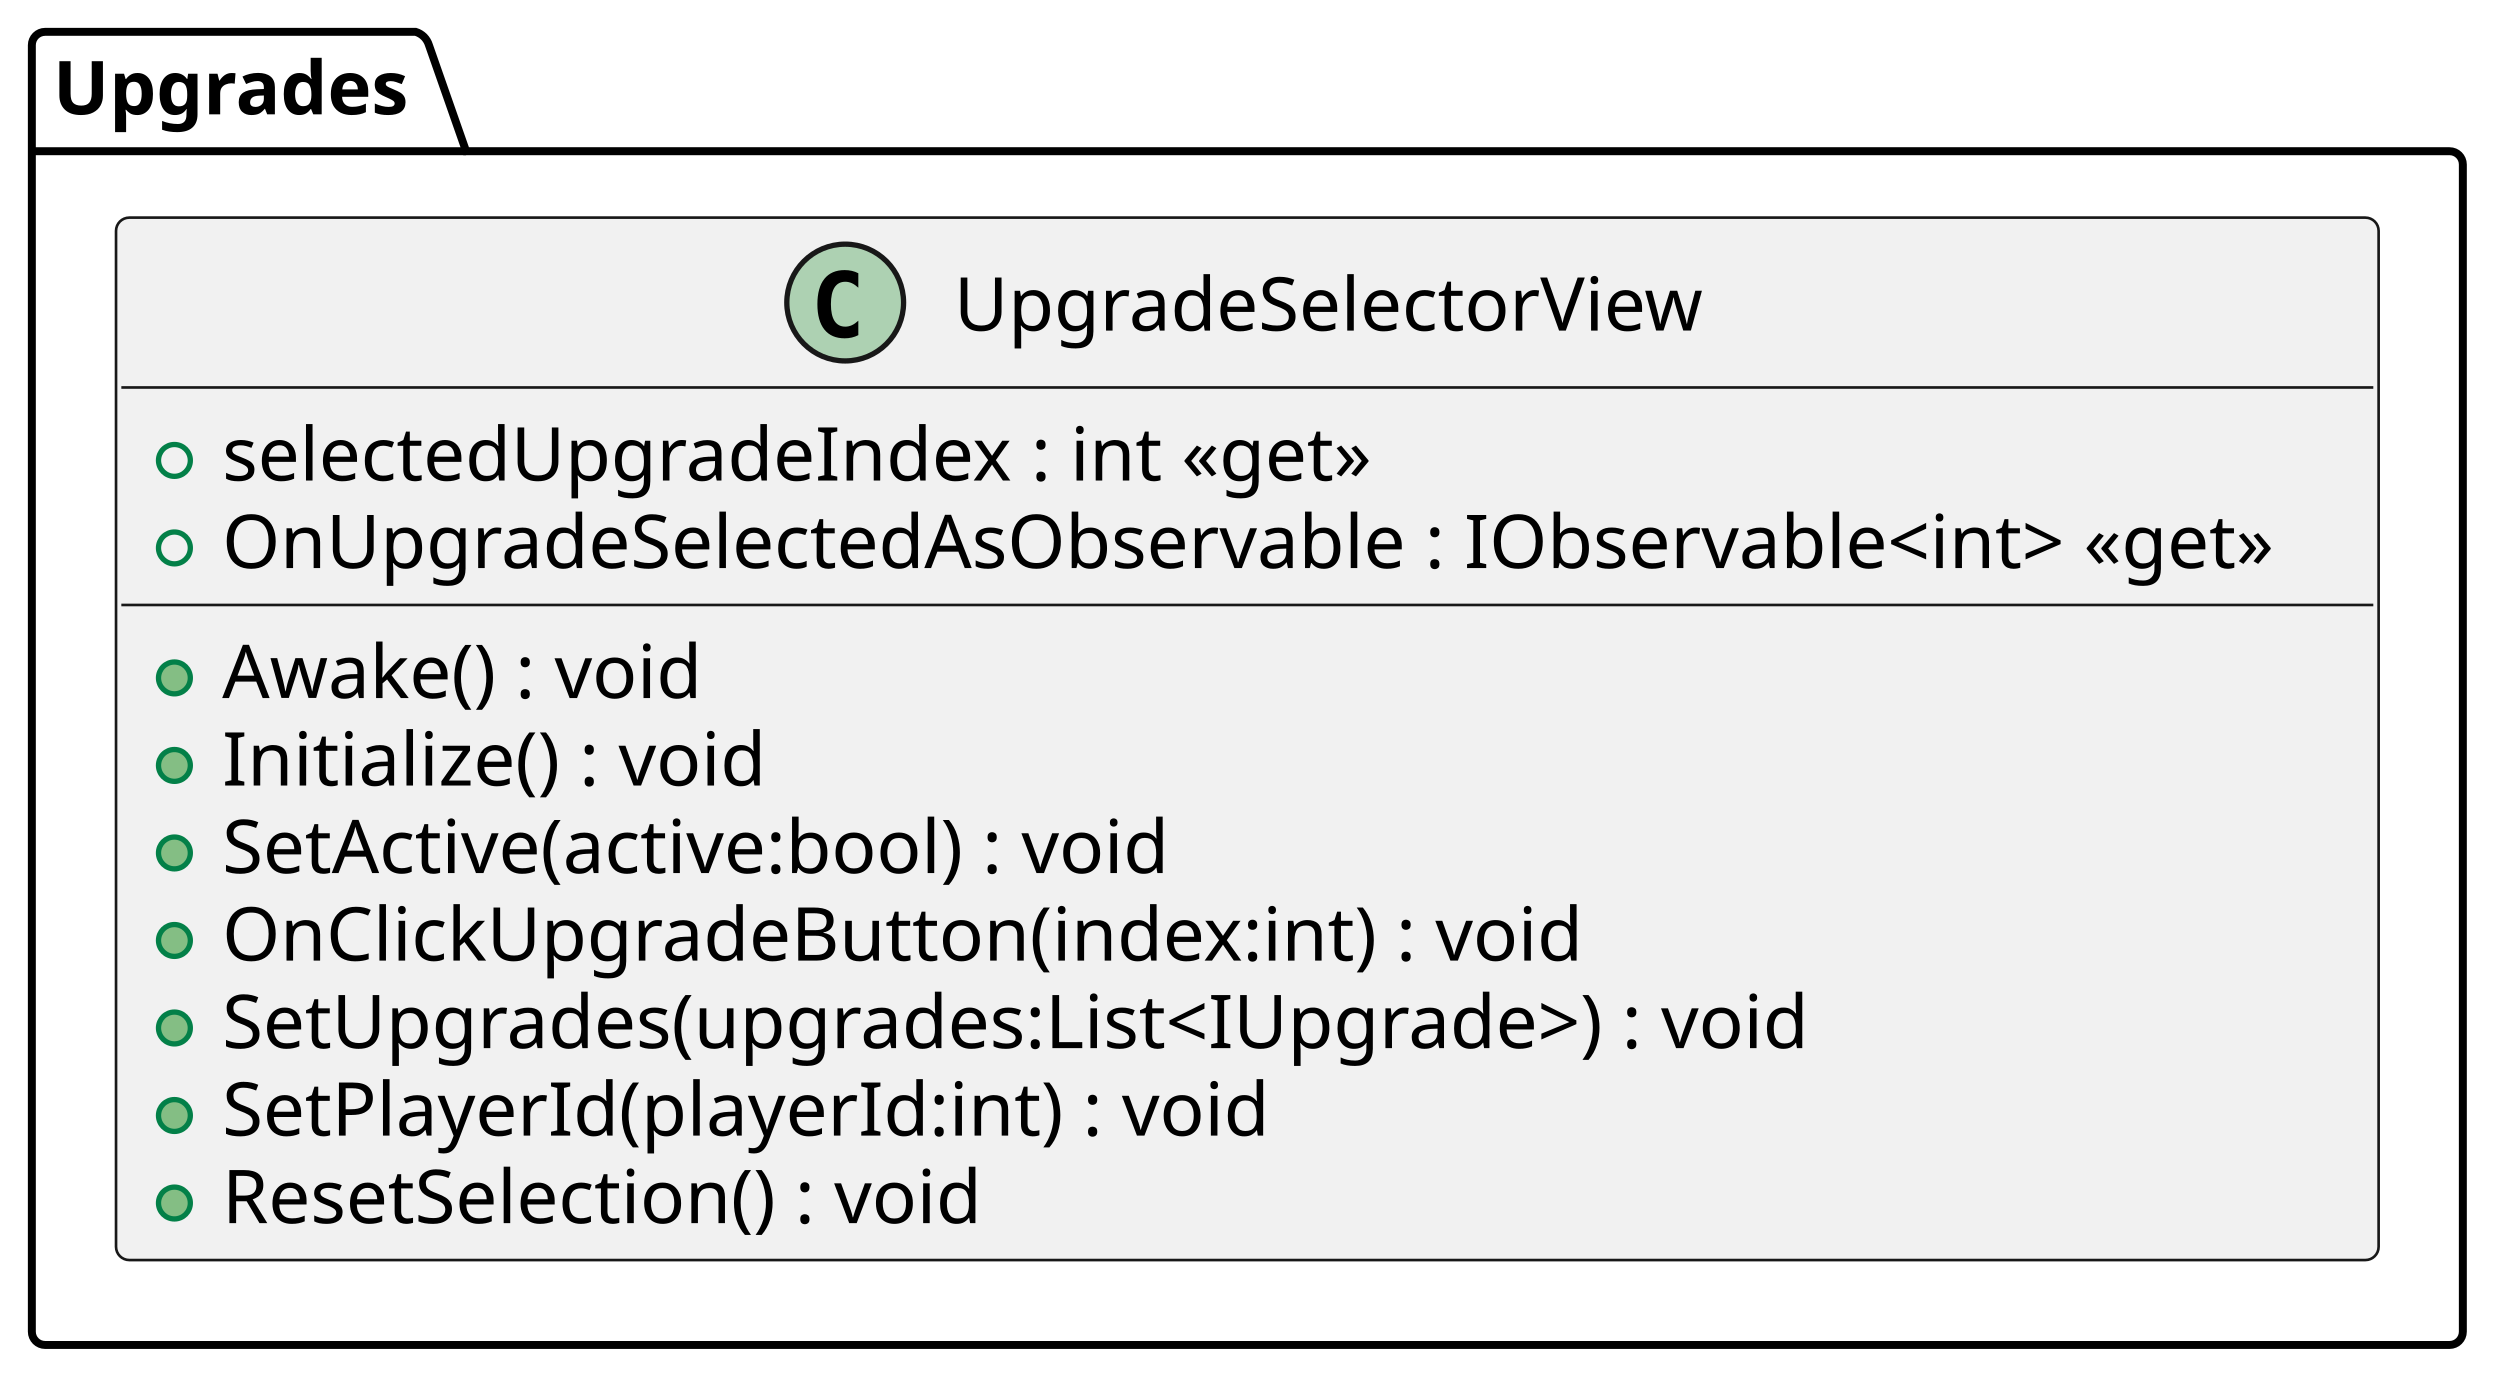
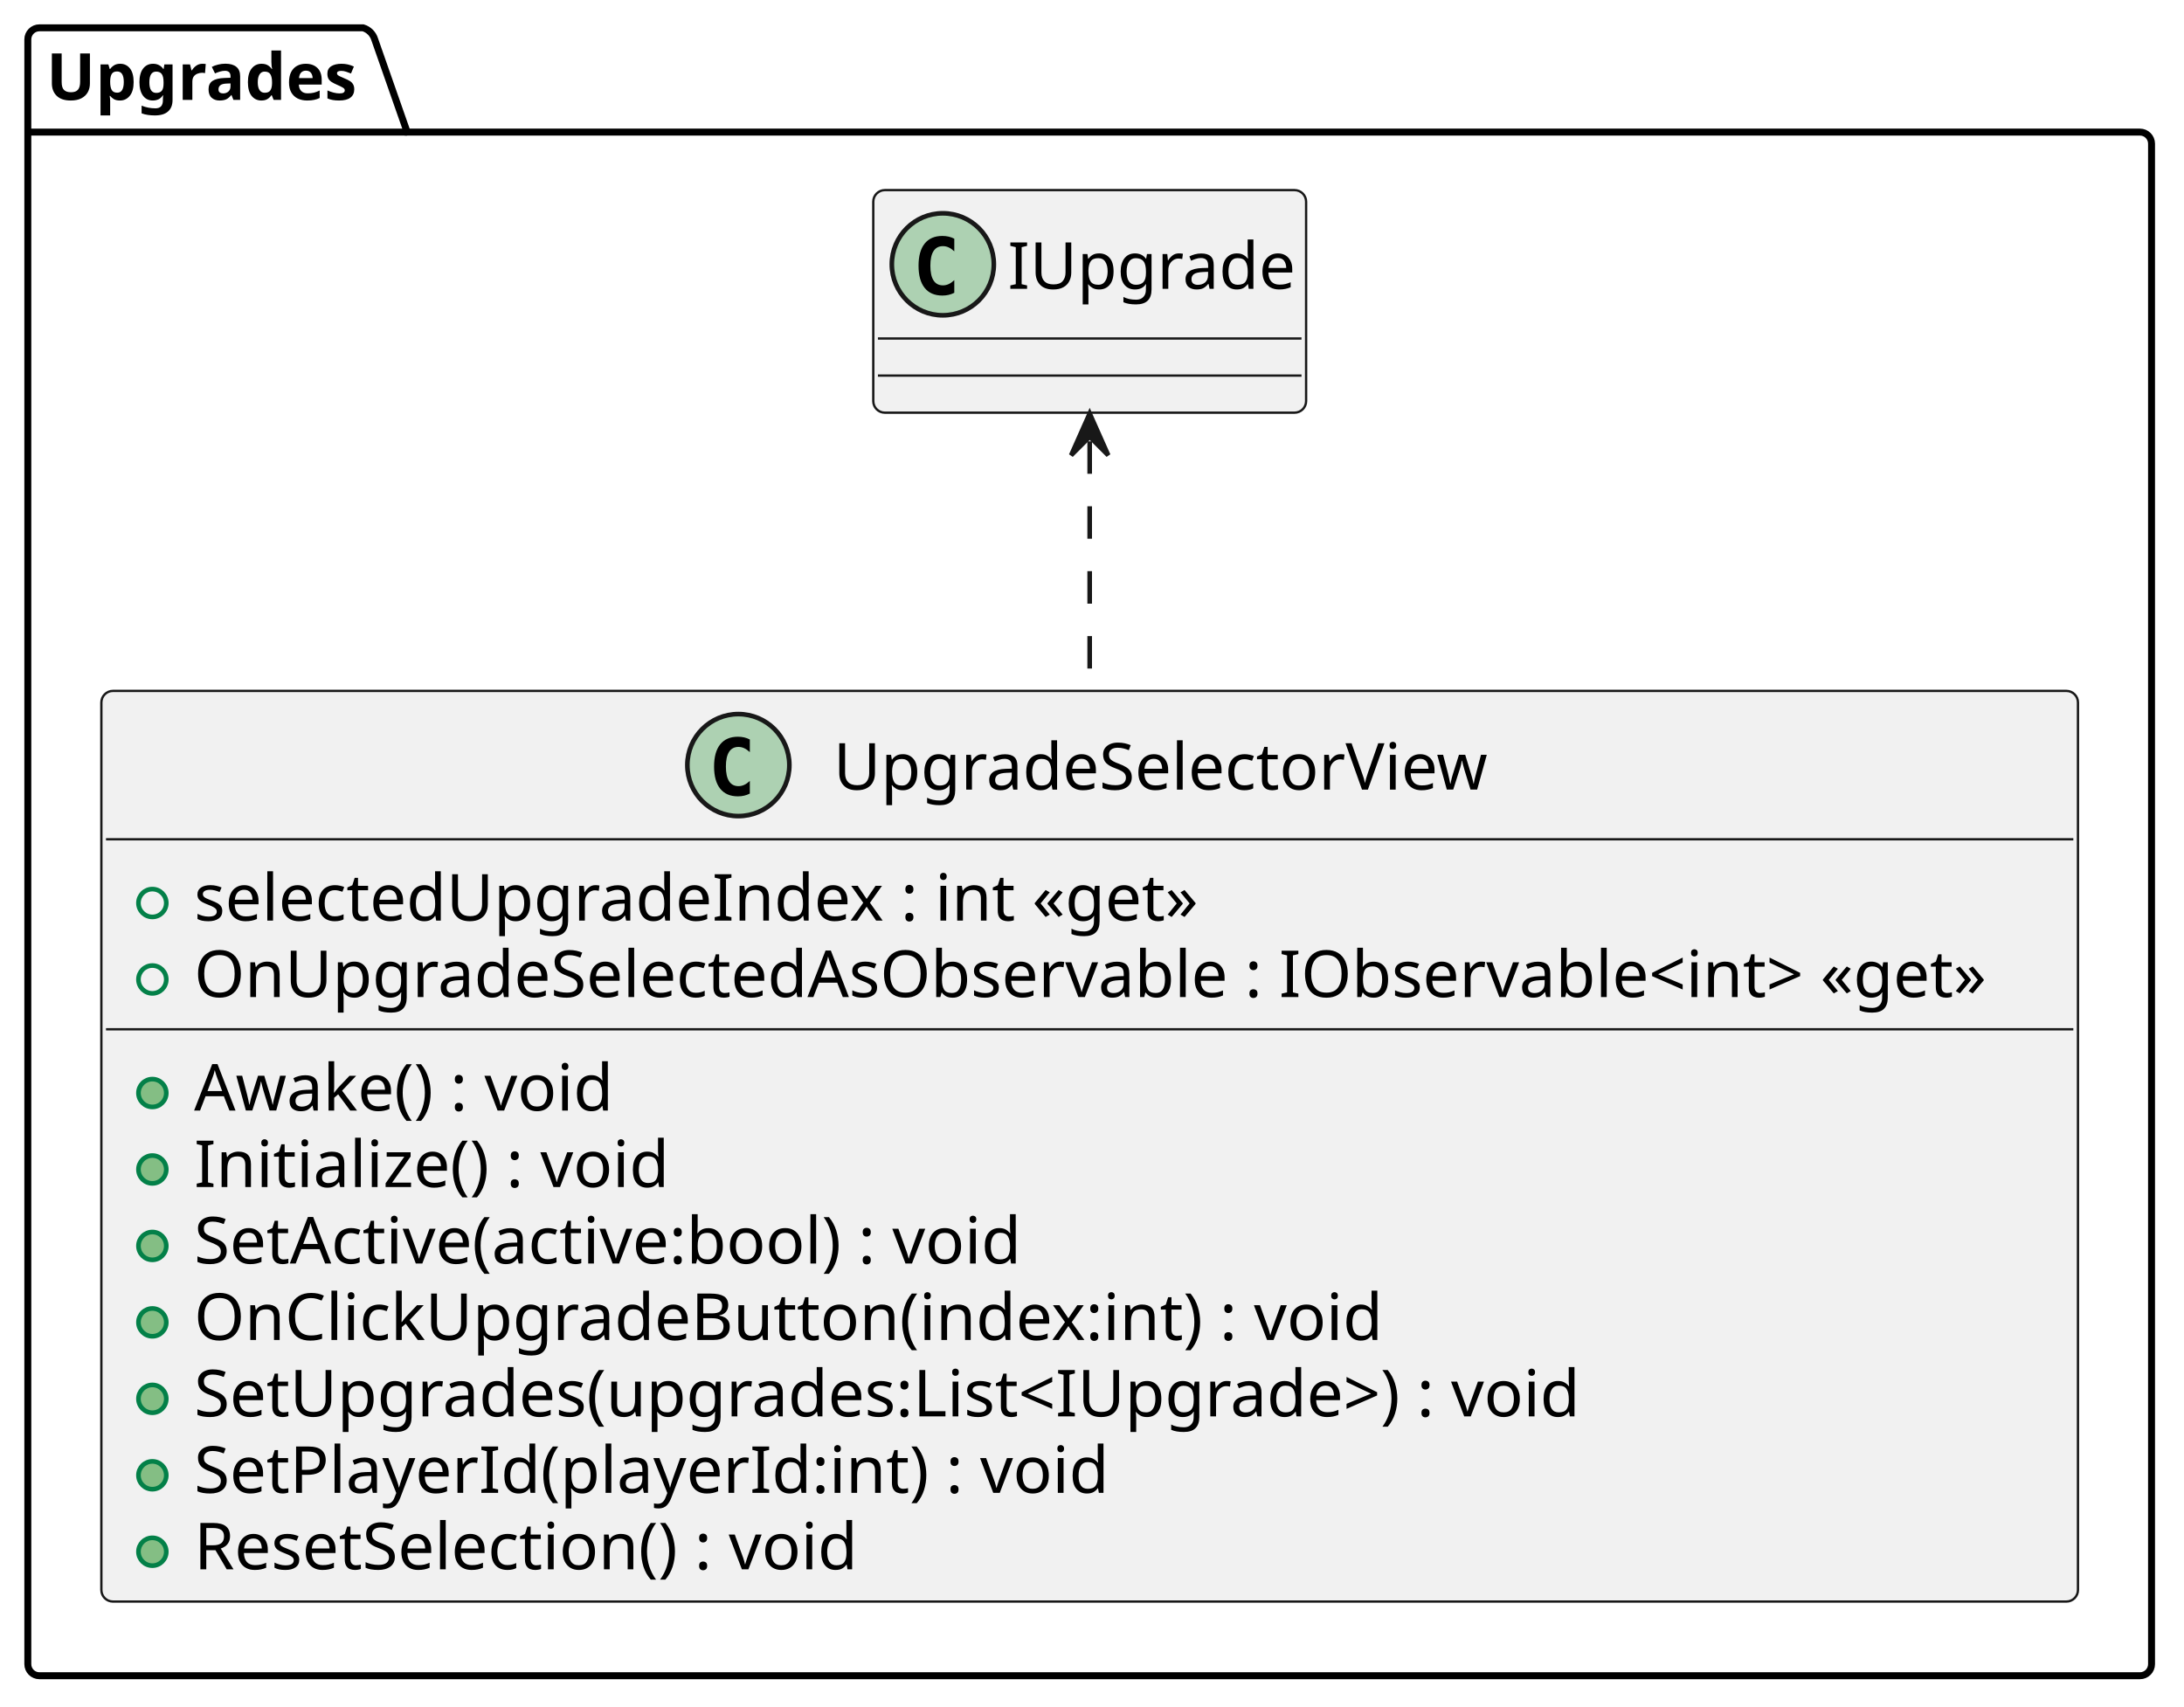
- <svg xmlns="http://www.w3.org/2000/svg" contentStyleType="text/css" height="260px" preserveAspectRatio="none" style="width:471px;height:260px;background:#FFFFFF;" version="1.1" viewBox="0 0 471 260" width="471px" zoomAndPan="magnify">
+ <svg xmlns="http://www.w3.org/2000/svg" contentStyleType="text/css" height="368px" preserveAspectRatio="none" style="width:471px;height:368px;background:#FFFFFF;" version="1.1" viewBox="0 0 471 368" width="471px" zoomAndPan="magnify">
  <defs />
  <g>
    <g id="cluster_Upgrades">
-       <path d="M8.5,6 L78.311,6 A3.75,3.75 0 0 1 80.811,8.5 L87.811,28.488 L461.5,28.488 A2.5,2.5 0 0 1 464,30.988 L464,250.89 A2.5,2.5 0 0 1 461.5,253.39 L8.5,253.39 A2.5,2.5 0 0 1 6,250.89 L6,8.5 A2.5,2.5 0 0 1 8.5,6 " fill="none" style="stroke:#000000;stroke-width:1.5;" />
+       <path d="M8.5,6 L78.311,6 A3.75,3.75 0 0 1 80.811,8.5 L87.811,28.488 L461.5,28.488 A2.5,2.5 0 0 1 464,30.988 L464,358.89 A2.5,2.5 0 0 1 461.5,361.39 L8.5,361.39 A2.5,2.5 0 0 1 6,358.89 L6,8.5 A2.5,2.5 0 0 1 8.5,6 " fill="none" style="stroke:#000000;stroke-width:1.5;" />
      <line style="stroke:#000000;stroke-width:1.5;" x1="6" x2="87.811" y1="28.488" y2="28.488" />
      <text fill="#000000" font-family="sans-serif" font-size="14" font-weight="bold" lengthAdjust="spacing" textLength="68.811" x="10" y="21.535">Upgrades</text>
    </g>
    <g id="elem_UpgradeSelectorView">
-       <rect codeLine="2" fill="#F1F1F1" height="196.394" id="UpgradeSelectorView" rx="2.5" ry="2.5" style="stroke:#181818;stroke-width:0.5;" width="426.272" x="21.86" y="41" />
-       <ellipse cx="159.235" cy="57" fill="#ADD1B2" rx="11" ry="11" style="stroke:#181818;stroke-width:1.0;" />
-       <path d="M161.708,63.143 Q161.127,63.442 160.488,63.591 Q159.849,63.741 159.143,63.741 Q156.636,63.741 155.316,62.089 Q153.997,60.437 153.997,57.316 Q153.997,54.187 155.316,52.535 Q156.636,50.883 159.143,50.883 Q159.849,50.883 160.496,51.032 Q161.144,51.182 161.708,51.48 L161.708,54.203 Q161.077,53.622 160.484,53.352 Q159.89,53.083 159.259,53.083 Q157.915,53.083 157.23,54.149 Q156.545,55.216 156.545,57.316 Q156.545,59.408 157.23,60.474 Q157.915,61.541 159.259,61.541 Q159.89,61.541 160.484,61.271 Q161.077,61.002 161.708,60.42 Z " fill="#000000" />
-       <text fill="#000000" font-family="sans-serif" font-size="14" lengthAdjust="spacing" textLength="143.022" x="179.735" y="62.291">UpgradeSelectorView</text>
-       <line style="stroke:#181818;stroke-width:0.5;" x1="22.86" x2="447.132" y1="73" y2="73" />
-       <ellipse cx="32.86" cy="86.744" fill="none" rx="3" ry="3" style="stroke:#038048;stroke-width:1.0;" />
-       <text fill="#000000" font-family="sans-serif" font-size="14" lengthAdjust="spacing" textLength="223.159" x="41.86" y="90.535">selectedUpgradeIndex : int «get»</text>
-       <ellipse cx="32.86" cy="103.232" fill="none" rx="3" ry="3" style="stroke:#038048;stroke-width:1.0;" />
-       <text fill="#000000" font-family="sans-serif" font-size="14" lengthAdjust="spacing" textLength="400.272" x="41.86" y="107.023">OnUpgradeSelectedAsObservable : IObservable&lt;int&gt; «get»</text>
-       <line style="stroke:#181818;stroke-width:0.5;" x1="22.86" x2="447.132" y1="113.977" y2="113.977" />
-       <ellipse cx="32.86" cy="127.721" fill="#84BE84" rx="3" ry="3" style="stroke:#038048;stroke-width:1.0;" />
-       <text fill="#000000" font-family="sans-serif" font-size="14" lengthAdjust="spacing" textLength="95.259" x="41.86" y="131.512">Awake() : void</text>
-       <ellipse cx="32.86" cy="144.209" fill="#84BE84" rx="3" ry="3" style="stroke:#038048;stroke-width:1.0;" />
-       <text fill="#000000" font-family="sans-serif" font-size="14" lengthAdjust="spacing" textLength="108.801" x="41.86" y="148">Initialize() : void</text>
-       <ellipse cx="32.86" cy="160.697" fill="#84BE84" rx="3" ry="3" style="stroke:#038048;stroke-width:1.0;" />
-       <text fill="#000000" font-family="sans-serif" font-size="14" lengthAdjust="spacing" textLength="186.553" x="41.86" y="164.488">SetActive(active:bool) : void</text>
-       <ellipse cx="32.86" cy="177.185" fill="#84BE84" rx="3" ry="3" style="stroke:#038048;stroke-width:1.0;" />
-       <text fill="#000000" font-family="sans-serif" font-size="14" lengthAdjust="spacing" textLength="265.945" x="41.86" y="180.977">OnClickUpgradeButton(index:int) : void</text>
-       <ellipse cx="32.86" cy="193.674" fill="#84BE84" rx="3" ry="3" style="stroke:#038048;stroke-width:1.0;" />
-       <text fill="#000000" font-family="sans-serif" font-size="14" lengthAdjust="spacing" textLength="311.479" x="41.86" y="197.465">SetUpgrades(upgrades:List&lt;IUpgrade&gt;) : void</text>
-       <ellipse cx="32.86" cy="210.162" fill="#84BE84" rx="3" ry="3" style="stroke:#038048;stroke-width:1.0;" />
-       <text fill="#000000" font-family="sans-serif" font-size="14" lengthAdjust="spacing" textLength="201.558" x="41.86" y="213.953">SetPlayerId(playerId:int) : void</text>
-       <ellipse cx="32.86" cy="226.65" fill="#84BE84" rx="3" ry="3" style="stroke:#038048;stroke-width:1.0;" />
-       <text fill="#000000" font-family="sans-serif" font-size="14" lengthAdjust="spacing" textLength="148.852" x="41.86" y="230.441">ResetSelection() : void</text>
+       <rect codeLine="2" fill="#F1F1F1" height="196.394" id="UpgradeSelectorView" rx="2.5" ry="2.5" style="stroke:#181818;stroke-width:0.5;" width="426.272" x="21.86" y="149" />
+       <ellipse cx="159.235" cy="165" fill="#ADD1B2" rx="11" ry="11" style="stroke:#181818;stroke-width:1.0;" />
+       <path d="M161.708,171.143 Q161.127,171.442 160.488,171.591 Q159.849,171.741 159.143,171.741 Q156.636,171.741 155.316,170.089 Q153.997,168.437 153.997,165.316 Q153.997,162.186 155.316,160.535 Q156.636,158.883 159.143,158.883 Q159.849,158.883 160.496,159.032 Q161.144,159.182 161.708,159.481 L161.708,162.203 Q161.077,161.622 160.484,161.352 Q159.89,161.083 159.259,161.083 Q157.915,161.083 157.23,162.149 Q156.545,163.216 156.545,165.316 Q156.545,167.408 157.23,168.474 Q157.915,169.541 159.259,169.541 Q159.89,169.541 160.484,169.271 Q161.077,169.001 161.708,168.42 Z " fill="#000000" />
+       <text fill="#000000" font-family="sans-serif" font-size="14" lengthAdjust="spacing" textLength="143.022" x="179.735" y="170.291">UpgradeSelectorView</text>
+       <line style="stroke:#181818;stroke-width:0.5;" x1="22.86" x2="447.132" y1="181" y2="181" />
+       <ellipse cx="32.86" cy="194.744" fill="none" rx="3" ry="3" style="stroke:#038048;stroke-width:1.0;" />
+       <text fill="#000000" font-family="sans-serif" font-size="14" lengthAdjust="spacing" textLength="223.159" x="41.86" y="198.535">selectedUpgradeIndex : int «get»</text>
+       <ellipse cx="32.86" cy="211.232" fill="none" rx="3" ry="3" style="stroke:#038048;stroke-width:1.0;" />
+       <text fill="#000000" font-family="sans-serif" font-size="14" lengthAdjust="spacing" textLength="400.272" x="41.86" y="215.023">OnUpgradeSelectedAsObservable : IObservable&lt;int&gt; «get»</text>
+       <line style="stroke:#181818;stroke-width:0.5;" x1="22.86" x2="447.132" y1="221.977" y2="221.977" />
+       <ellipse cx="32.86" cy="235.721" fill="#84BE84" rx="3" ry="3" style="stroke:#038048;stroke-width:1.0;" />
+       <text fill="#000000" font-family="sans-serif" font-size="14" lengthAdjust="spacing" textLength="95.259" x="41.86" y="239.512">Awake() : void</text>
+       <ellipse cx="32.86" cy="252.209" fill="#84BE84" rx="3" ry="3" style="stroke:#038048;stroke-width:1.0;" />
+       <text fill="#000000" font-family="sans-serif" font-size="14" lengthAdjust="spacing" textLength="108.801" x="41.86" y="256">Initialize() : void</text>
+       <ellipse cx="32.86" cy="268.697" fill="#84BE84" rx="3" ry="3" style="stroke:#038048;stroke-width:1.0;" />
+       <text fill="#000000" font-family="sans-serif" font-size="14" lengthAdjust="spacing" textLength="186.553" x="41.86" y="272.488">SetActive(active:bool) : void</text>
+       <ellipse cx="32.86" cy="285.185" fill="#84BE84" rx="3" ry="3" style="stroke:#038048;stroke-width:1.0;" />
+       <text fill="#000000" font-family="sans-serif" font-size="14" lengthAdjust="spacing" textLength="265.945" x="41.86" y="288.977">OnClickUpgradeButton(index:int) : void</text>
+       <ellipse cx="32.86" cy="301.674" fill="#84BE84" rx="3" ry="3" style="stroke:#038048;stroke-width:1.0;" />
+       <text fill="#000000" font-family="sans-serif" font-size="14" lengthAdjust="spacing" textLength="311.479" x="41.86" y="305.465">SetUpgrades(upgrades:List&lt;IUpgrade&gt;) : void</text>
+       <ellipse cx="32.86" cy="318.162" fill="#84BE84" rx="3" ry="3" style="stroke:#038048;stroke-width:1.0;" />
+       <text fill="#000000" font-family="sans-serif" font-size="14" lengthAdjust="spacing" textLength="201.558" x="41.86" y="321.953">SetPlayerId(playerId:int) : void</text>
+       <ellipse cx="32.86" cy="334.65" fill="#84BE84" rx="3" ry="3" style="stroke:#038048;stroke-width:1.0;" />
+       <text fill="#000000" font-family="sans-serif" font-size="14" lengthAdjust="spacing" textLength="148.852" x="41.86" y="338.441">ResetSelection() : void</text>
+     </g>
+     <g id="elem_IUpgrade">
+       <rect fill="#F1F1F1" height="48" id="IUpgrade" rx="2.5" ry="2.5" style="stroke:#181818;stroke-width:0.5;" width="93.346" x="188.33" y="41" />
+       <ellipse cx="203.33" cy="57" fill="#ADD1B2" rx="11" ry="11" style="stroke:#181818;stroke-width:1.0;" />
+       <path d="M205.803,63.143 Q205.222,63.442 204.583,63.591 Q203.944,63.741 203.238,63.741 Q200.731,63.741 199.411,62.089 Q198.092,60.437 198.092,57.316 Q198.092,54.187 199.411,52.535 Q200.731,50.883 203.238,50.883 Q203.944,50.883 204.591,51.032 Q205.239,51.182 205.803,51.48 L205.803,54.203 Q205.172,53.622 204.579,53.352 Q203.985,53.083 203.354,53.083 Q202.01,53.083 201.325,54.149 Q200.64,55.216 200.64,57.316 Q200.64,59.408 201.325,60.474 Q202.01,61.541 203.354,61.541 Q203.985,61.541 204.579,61.271 Q205.172,61.002 205.803,60.42 Z " fill="#000000" />
+       <text fill="#000000" font-family="sans-serif" font-size="14" lengthAdjust="spacing" textLength="61.346" x="217.33" y="62.291">IUpgrade</text>
+       <line style="stroke:#181818;stroke-width:0.5;" x1="189.33" x2="280.676" y1="73" y2="73" />
+       <line style="stroke:#181818;stroke-width:0.5;" x1="189.33" x2="280.676" y1="81" y2="81" />
+     </g>
+     <g id="link_IUpgrade_UpgradeSelectorView">
+       <path codeLine="14" d="M235,95.18 C235,110.77 235,126.48 235,148.8 " fill="none" id="IUpgrade-backto-UpgradeSelectorView" style="stroke:#181818;stroke-width:1.0;stroke-dasharray:7.0,7.0;" />
+       <polygon fill="#181818" points="235,89.18,231,98.18,235,94.18,239,98.18,235,89.18" style="stroke:#181818;stroke-width:1.0;" />
    </g>
  </g>
</svg>
